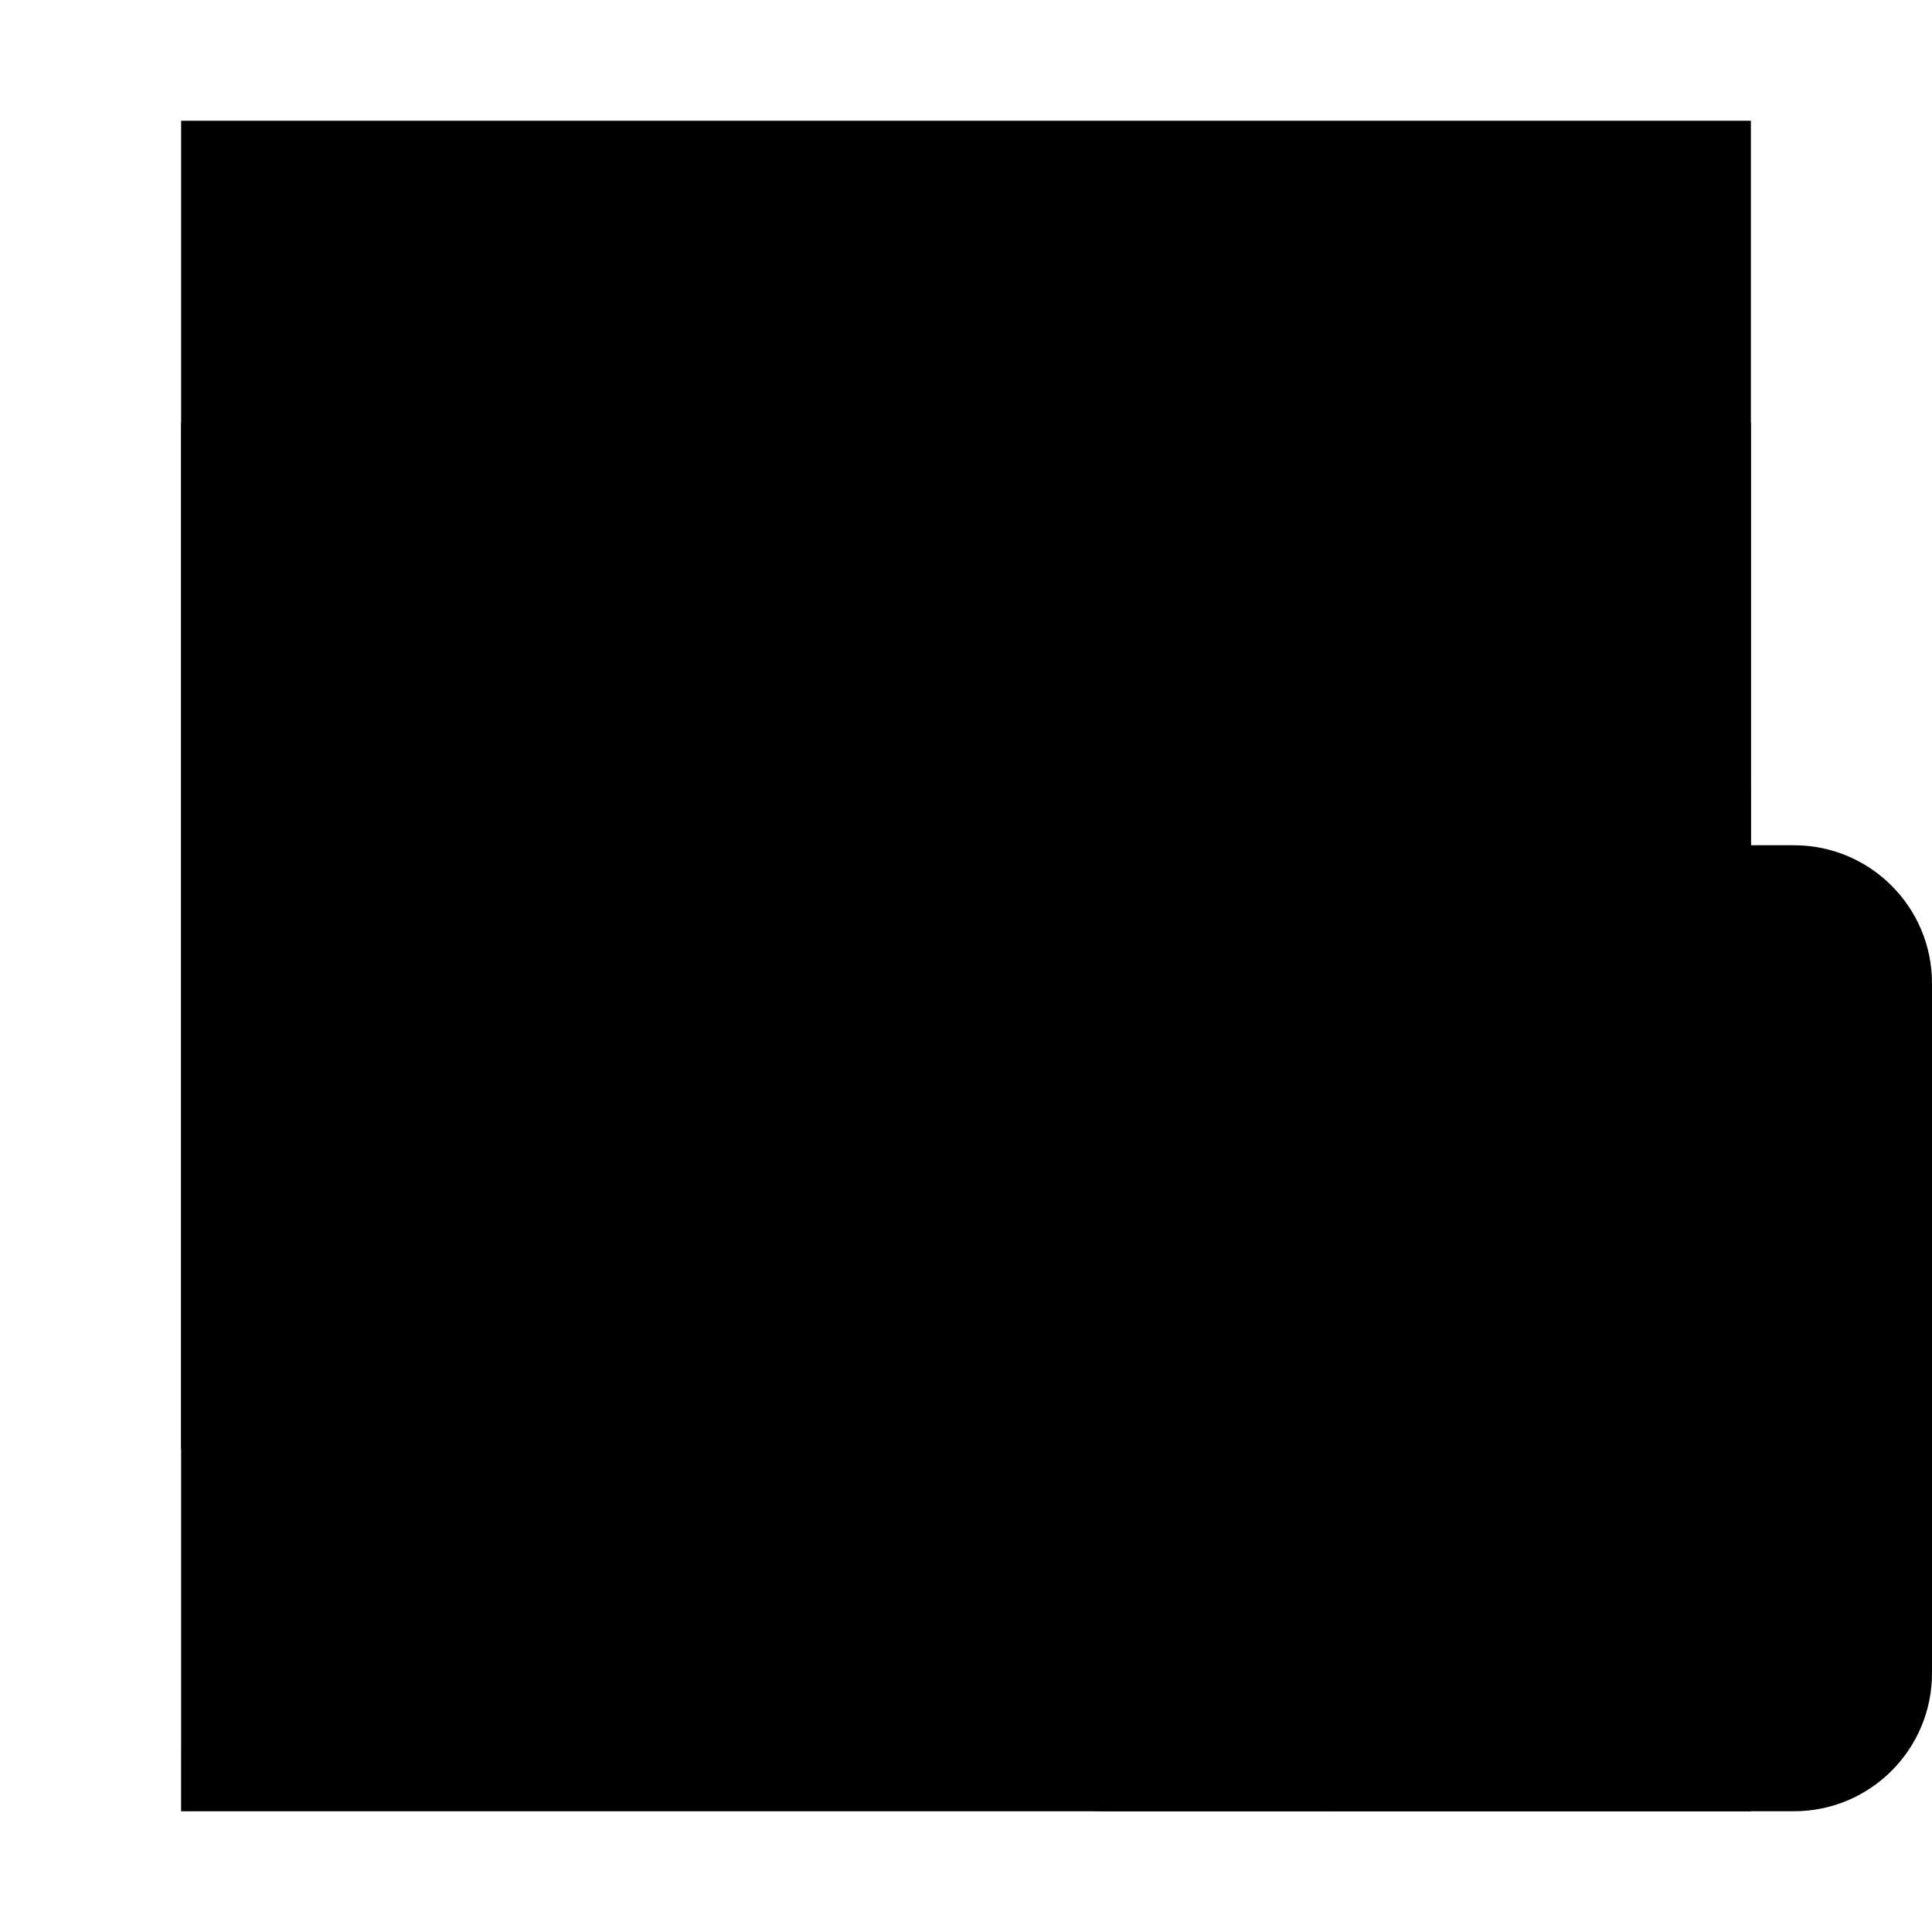
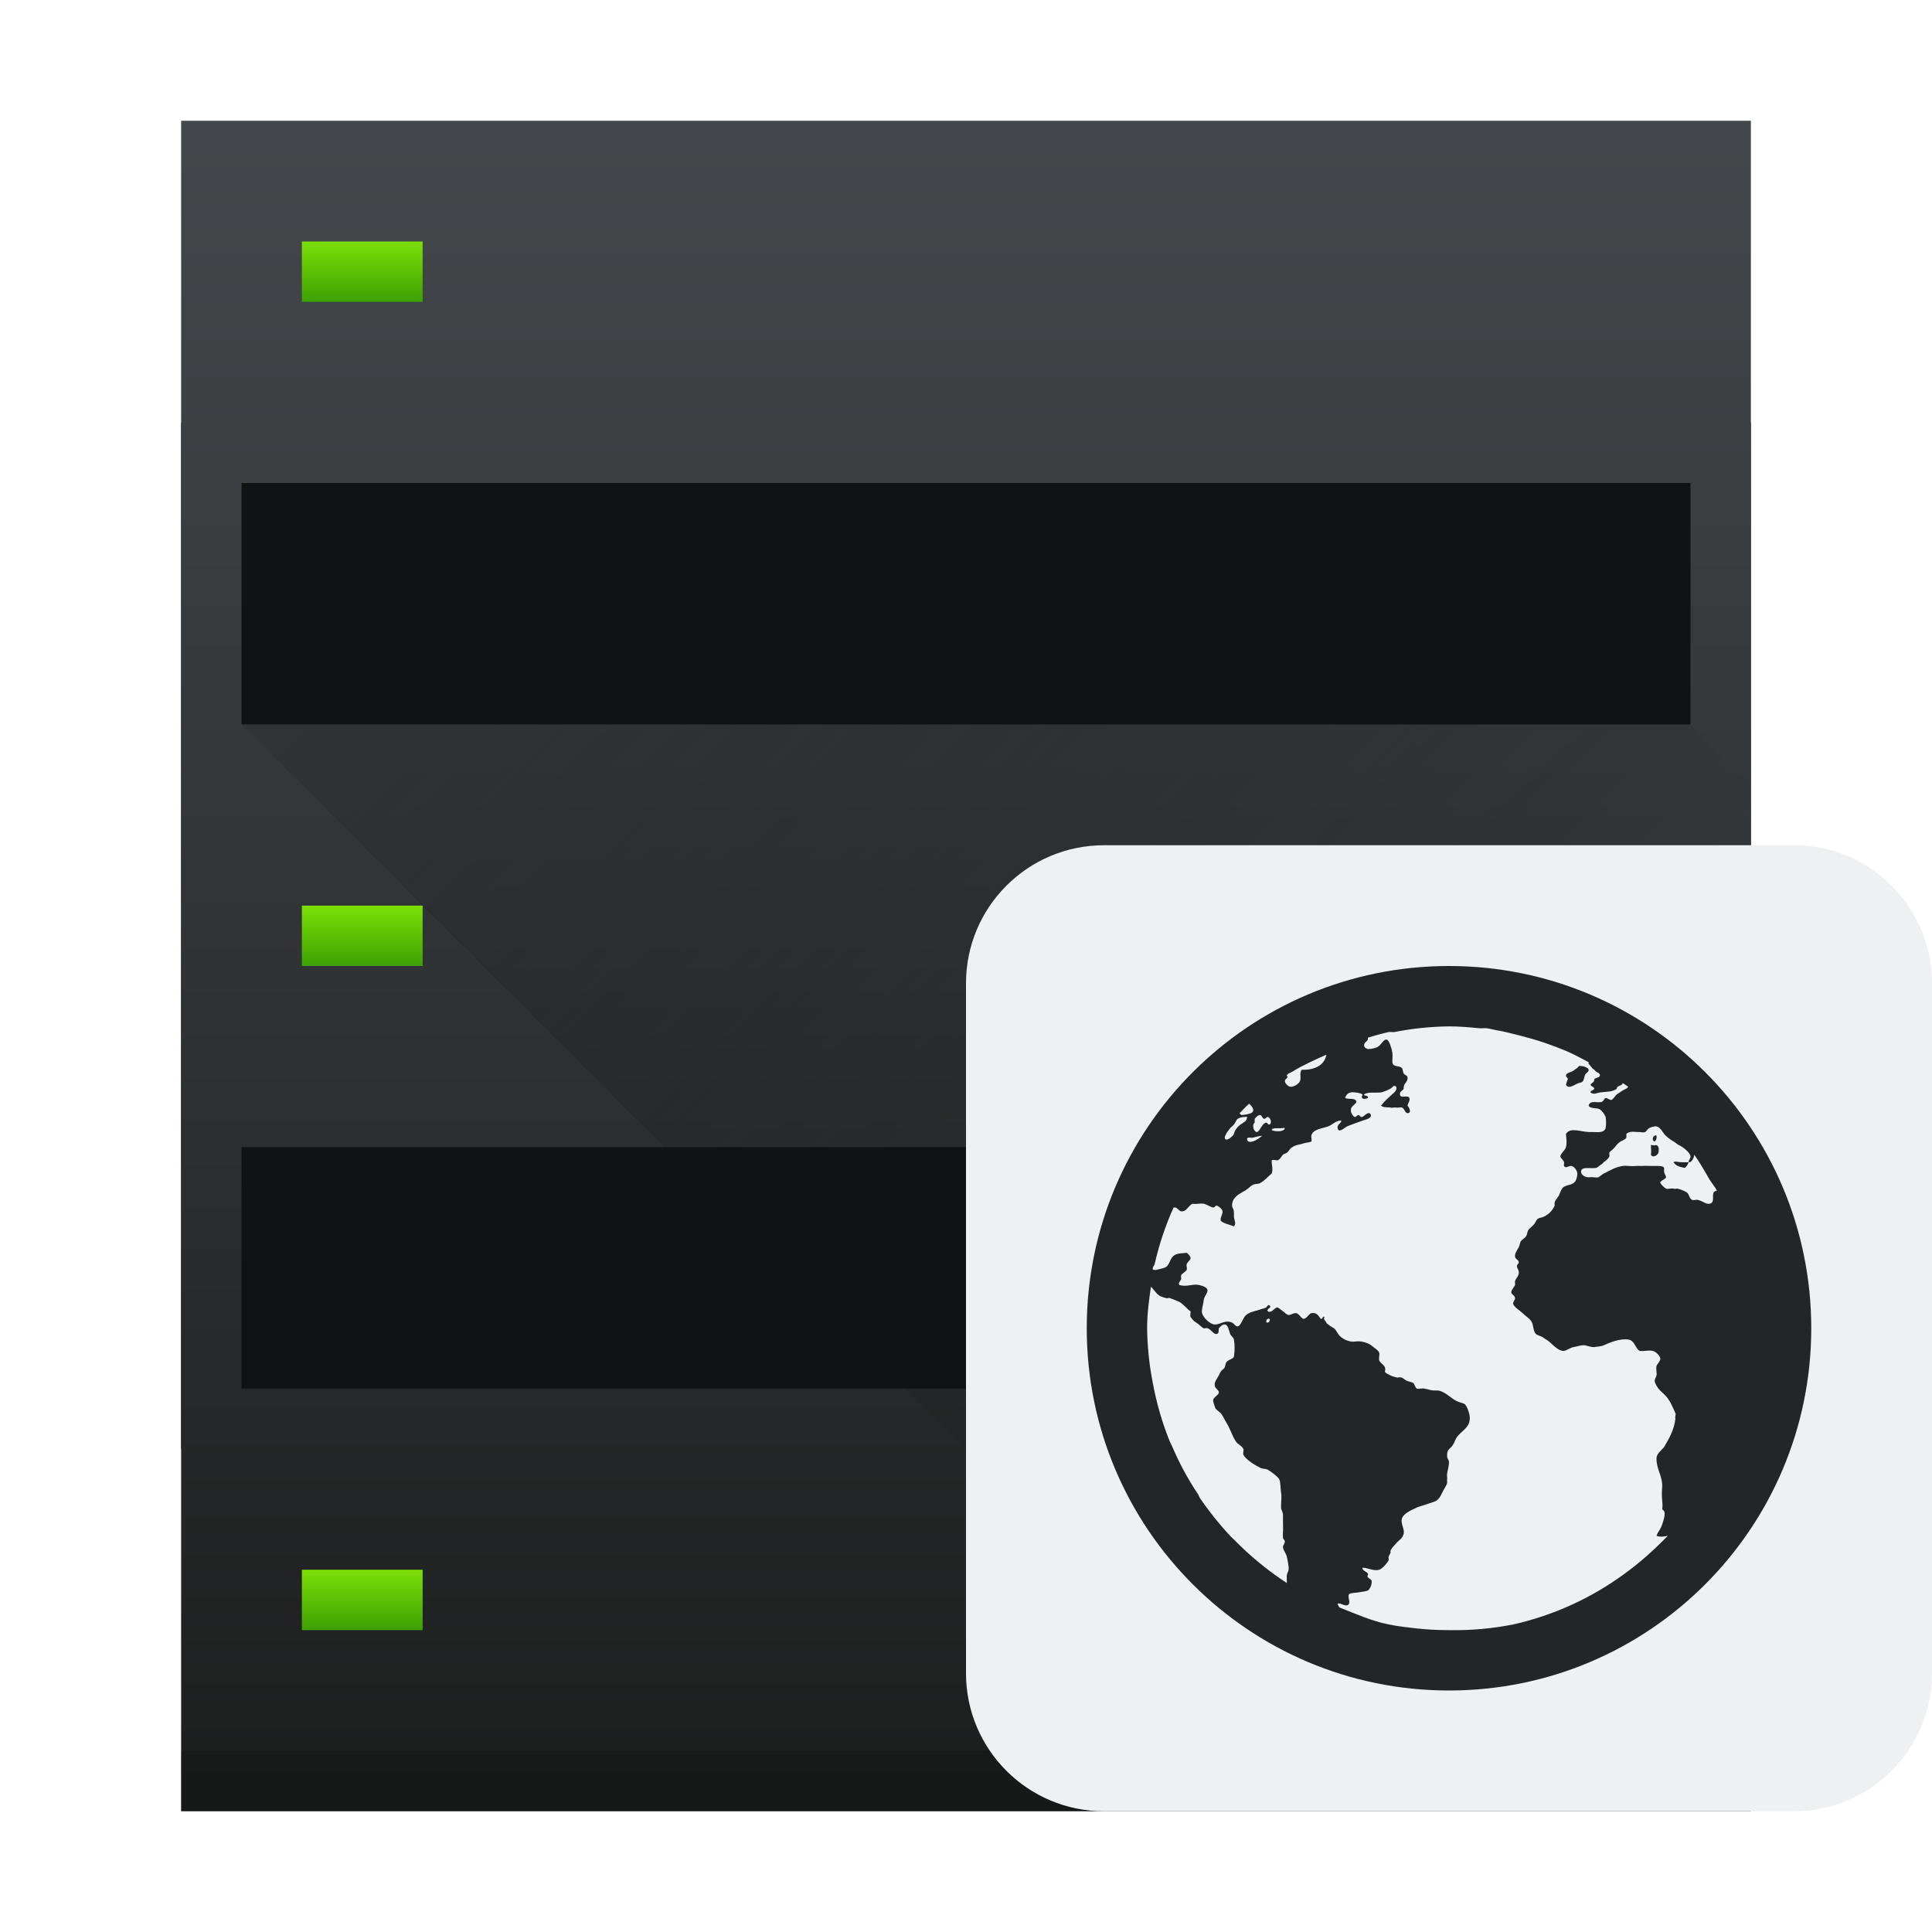
<svg xmlns="http://www.w3.org/2000/svg" xmlns:xlink="http://www.w3.org/1999/xlink" height="32" width="32">
  <linearGradient id="b" gradientTransform="matrix(.7 0 0 .7 -.7 -1.1)" gradientUnits="userSpaceOnUse" x2="0" y1="44" y2="4">
    <stop offset="0" stop-color="#1d1e1e" />
    <stop offset="1" stop-color="#44484c" />
  </linearGradient>
  <linearGradient id="c" x1="6" x2="6" xlink:href="#a" y1="5" y2="4" />
  <linearGradient id="a" gradientUnits="userSpaceOnUse" x2="0" y1="507.8" y2="506.8">
    <stop offset="0" stop-color="#3da103" />
    <stop offset="1" stop-color="#7ddf07" />
  </linearGradient>
  <linearGradient id="d" x1="6" x2="6" xlink:href="#a" y1="16" y2="15" />
  <linearGradient id="e" x1="6" x2="6" xlink:href="#a" y1="27" y2="26" />
  <linearGradient id="f" gradientUnits="userSpaceOnUse" x1="5" x2="18" y1="12" y2="25">
    <stop offset="0" stop-color="#292c2f" />
    <stop offset="1" stop-opacity="0" />
  </linearGradient>
-   <path d="M3 7h26v17H3z" style="" />
-   <path d="M3 2v28h26V2zm1 6h24v4H4zm0 11h24v4H4z" style="" />
+   <path d="M3 7h26v17H3z" fill="#111213" style="" />
+   <path d="M3 2v28h26V2zm1 6h24v4H4zm0 11h24v4H4z" fill="url(#b)" style="" />
  <g stroke-width=".7" style="">
-     <path d="M5 4h2v1H5z" style="" />
-     <path d="M5 15h2v1H5z" style="" />
-     <path d="M5 26h2v1H5z" style="" />
+     <path d="M5 4h2v1H5z" fill="url(#c)" style="" />
+     <path d="M5 15h2v1H5z" fill="url(#d)" style="" />
+     <path d="M5 26h2v1H5z" fill="url(#e)" style="" />
  </g>
-   <path d="M4 12l7 7h17v4H15l7 7h7V13l-1-1z" fill-rule="evenodd" opacity=".4" style="" />
+   <path d="M4 12l7 7h17v4H15l7 7h7V13l-1-1z" fill="url(#f)" fill-rule="evenodd" opacity=".4" style="" />
  <path d="M3 29h26v1H3z" opacity=".2" style="" />
-   <rect height="16" rx="2.286" width="16" x="16" y="14" />
-   <path d="M24 16a6 6 0 1 0 0 12 6 6 0 0 0 0-12zm0 1c.173 0 .332.014.5.031.04.004.085-.005.125 0 .053.007.104.023.156.032.144.022.267.059.407.093.256.064.51.149.75.25.131.056.249.121.375.188v.031c.028.013.044.067.093.094.018.01.015.022.032.031.028.016.068.034.062.063-.008.04-.066.031-.094.062.004.058-.047.055-.062.094.009.025.058.032.062.062-.005.032-.074.03-.062.063.054.042.105.01.156 0 .112-.014.212-.006.281-.063-.009-.053.1-.045.094-.093.029.02.065.04.094.062-.011.01-.02.026-.032.031-.02.01-.043.02-.062.032l-.094.062c-.023.016-.07.094-.093.094-.03 0-.073-.038-.094-.032-.03.01-.029.051-.063.063-.066.024-.196-.036-.218.063.028.057.137.03.187.062a.31.31 0 0 1 .094.125.59.59 0 0 1 0 .188c-.031.08-.127.063-.219.062h-.063c-.154-.01-.305-.08-.375.031.005.085.02.145 0 .219-.013.054-.096.11-.093.156 0 .024.056.06.062.094.004.018-.008.045 0 .063.026.049.08-.01.125 0 .044.01.094.075.094.125a.26.26 0 0 1-.031.125c-.044.066-.125.057-.188.093-.052.03-.062.105-.093.157-.033.056-.076.076-.063.156a.365.365 0 0 1-.188.187c-.027.012-.068.014-.093.032-.02.014-.035.061-.063.093-.035.04-.075.064-.093.094-.015.023-.017.062-.032.094-.022.042-.066.051-.093.093-.013.02-.018.068-.032.094-.032.058-.068.106-.062.157.005.048.06.05.062.093.003.024-.032.036-.031.063.001.038.028.063.031.093.007.074-.048.106-.062.157-.007.024.006.042 0 .062-.012.037-.062.081-.063.125 0 .031.06.05.063.094.002.029-.037.066-.032.094.011.054.115.114.157.156.057.057.131.096.156.156.021.051.024.15.063.188.028.028.088.032.125.062.034.027.056.033.093.063.061.048.153.163.25.156.051-.01.1-.052.157-.063.059-.01.127-.036.187-.03.046.01.108.033.156.03.05-.01.1-.006.157-.03.099-.044.262-.115.406-.095.11.016.11.139.187.188.088.01.149-.017.219 0 .053.013.12.083.125.125.005.043-.057.098-.063.125-.013.058.01.12 0 .156-.008.03-.032.065-.03.094 0 .026.035.09.062.125.033.042.085.08.125.125.073.084.105.17.156.281.013.028-.012.058 0 .094-.022.168-.078.283-.188.469-.051.06-.126.112-.125.187-.003.18.102.295.094.469-.018.234.018.25 0 .375.08.04.023.167 0 .25-.034.099-.074.121-.093.188.053.023.128.013.187 0l-.094.093a5.203 5.203 0 0 1-.75.625 4.94 4.94 0 0 1-1.718.75A4.985 4.985 0 0 1 24 27c-.19 0-.378-.01-.563-.031-.146-.017-.294-.034-.437-.063-.283-.058-.549-.177-.813-.281-.009-.017-.033-.042-.03-.063.051-.022.149.074.187 0 .019-.035-.025-.12 0-.156.018-.024.119-.024.156-.031.053-.01.126-.017.156-.031.033-.021.069-.095.063-.157-.003-.029-.04-.036-.063-.062-.019-.022.013-.042 0-.063-.024-.035-.084-.042-.093-.093.071-.014.177.06.28.031.05-.014.134-.11.157-.156.007-.014-.008-.045 0-.063.009-.018.028-.052.031-.062.007-.027-.006-.014 0-.032.018-.05.064-.088.094-.125.023-.028.073-.064.094-.093.024-.031.015-.035.031-.063.015-.09-.053-.17-.031-.25.024-.09.163-.146.25-.187.03-.014.069-.023.093-.032.06-.02.132-.042.188-.062.094-.034.11-.102.156-.188.022-.04.059-.095.063-.125.004-.026-.005-.031 0-.062.005-.029-.008-.06 0-.094.01-.043.031-.14.031-.187 0-.04-.03-.058-.031-.094-.007-.13.046-.117.093-.188.024-.035.046-.1.063-.125.081-.12.229-.161.219-.343-.004-.06-.05-.2-.094-.219-.025-.011-.057-.018-.094-.031-.118-.044-.22-.178-.343-.188h-.063c-.048 0-.102-.024-.156-.031-.034-.01-.105.01-.125 0-.031-.015-.038-.077-.063-.094-.02-.014-.063-.02-.093-.031-.05-.018-.069-.059-.125-.063-.018 0-.043.01-.063 0-.031-.01-.065-.013-.094-.03-.036-.023-.079-.032-.093-.063.033-.108-.072-.125-.094-.188-.01-.029.01-.099 0-.125-.013-.037-.053-.062-.094-.093a.374.374 0 0 0-.219-.094c-.046-.01-.101.01-.156 0a.356.356 0 0 1-.188-.094c-.042-.049-.056-.102-.093-.125-.035-.022-.07-.04-.094-.063-.011-.01-.021-.008-.031-.03-.018-.038-.054-.05-.032-.095-.04-.02-.019.039-.062.032-.039-.055-.068-.11-.156-.094-.04.01-.078.093-.125.094-.04 0-.074-.086-.125-.094-.04-.01-.098.036-.125.031-.043-.01-.055-.036-.094-.062-.029-.02-.078-.064-.094-.063-.05 0-.087.1-.156.063-.034-.043.071-.054.031-.094-.03-.029-.038.017-.062.031-.028.018-.063.02-.094.032-.069.026-.134.033-.188.062a.185.185 0 0 0-.093.094c-.023.042-.059.123-.094.125-.042 0-.056-.046-.094-.063-.115-.05-.186.03-.281.032-.088 0-.223-.136-.219-.22.003-.05.026-.124.032-.187.004-.05.061-.11.062-.156.001-.062-.116-.087-.156-.094-.094-.017-.206.042-.313 0-.02-.034.02-.06.032-.093.006-.018-.007-.042 0-.063.011-.032.078-.06.093-.094.011-.026-.01-.06 0-.093.013-.036.06-.068.063-.094.004-.034-.036-.072-.063-.094-.083.01-.14.007-.187.031-.108.05-.079.185-.188.219a.914.914 0 0 1-.125.031c-.018.01-.042-.002-.062 0 .002-.01-.002-.02 0-.031.004-.023.026-.04.031-.063a4.91 4.91 0 0 1 .313-.937h.03c.039.01.062.06.095.063.091.01.111-.085.187-.125.078.01.117-.01.188 0 .048.01.118.058.156.062.032 0 .032-.035.062-.031.03.01.089.057.094.093.005.045-.044.107-.031.157.047.048.152.065.218.093.044-.037.007-.104 0-.156 0-.023.003-.072 0-.093-.004-.036-.03-.063-.03-.094 0-.143.122-.194.218-.25.041-.024.089-.076.125-.094.051-.025.083-.007.125-.031.076-.043.129-.108.188-.157.027-.065-.003-.154 0-.218.027-.017.064 0 .093 0 .046-.01.068-.068.094-.094.015-.015.044-.016.063-.031.045-.036.053-.078.093-.094a.26.26 0 0 1 .063-.031c.03-.01.077-.014.125-.032.03-.01.113-.018.125-.03.015-.016-.004-.072 0-.095.024-.112.18-.118.281-.156.07-.026.14-.107.219-.093-.015.054-.076.06-.063.125.017.09.125-.019.157-.032.06-.026.17-.063.25-.093.07-.025.19-.045.125-.125-.055-.01-.078.042-.125.062-.033.01-.035-.028-.063-.031-.027 0-.035.036-.063.031-.027-.01-.058-.06-.062-.094-.011-.084.06-.094.094-.156-.023-.076-.124-.033-.188-.063a.113.113 0 0 1 .094-.093c.043-.01.162.008.188.031.015.013-.023.042 0 .063.026.023.06.01.093 0 .012-.057-.072-.026-.062-.063.068-.044.198-.02.281-.031a.68.68 0 0 0 .156-.063c.04-.023.052-.069.094-.031.012.041-.008.072-.031.094-.077.068-.159.14-.219.218.037.036.094.025.156.032.024.01.069-.005.094 0 .03.01.07-.01.094 0 .042.01.052.093.093.093.068 0 .04-.08 0-.125.012-.047.049-.091.032-.125-.031-.062-.15.019-.157-.062-.003-.05.045-.056.063-.094-.008-.096.072-.1.063-.187-.005-.036-.038-.029-.063-.063-.013-.018-.016-.08-.031-.093-.052-.044-.15-.01-.157-.094-.002-.05.007-.103 0-.157-.006-.05-.05-.208-.093-.218-.056-.012-.09.093-.157.125a.376.376 0 0 1-.156.031c-.024-.01-.06-.015-.062-.063-.004-.042.047-.06.062-.093.004-.008-.002-.02 0-.032.073-.02.145-.045.219-.062.042-.01.083-.023.125-.031.03-.006.064.005.094 0A5.008 5.008 0 0 1 24 17zm-2.031.469c-.032.182-.203.255-.407.25-.045.044-.006.126-.03.187-.022.051-.106.098-.157.094-.037 0-.094-.059-.094-.094 0-.043.069-.044.032-.093.001-.01.02-.022.03-.032.021-.012.043-.019.063-.031.181-.112.367-.193.563-.281zm4.187.187c-.018.01-.015.022-.031.032-.038.023-.065.051-.094.062-.04.015-.087.025-.093.063-.005.03.032.033.03.062-.014.037-.022.049-.03.094.05.083.155-.019.218-.032.028-.01.048-.007.063-.03.017-.028.018-.056.031-.095.014-.042.068-.056.063-.093-.004-.037-.095-.068-.157-.063zm-5.468.625c.047.038.114.12.03.157a.516.516 0 0 1-.155.03c-.01 0-.023-.023-.032-.03.052-.05.103-.109.157-.157zm.187.188c.024 0 .034.06.063.062.027 0 .046-.035.062-.031.042.011.071.094.031.125-.033.01-.038-.035-.062-.031-.068.012-.106.16-.157.156-.048-.01-.08-.121-.03-.156 0-.03-.003-.032 0-.063.014-.018.053-.065.093-.062zm-.25.031c.014 0 .026-.01.031 0-.007.053-.021.069-.062.094-.071.043-.133.096-.157.187-.006.027-.09.1-.125.094-.078-.017.045-.165.063-.188.02-.025.04-.033.063-.062.022-.028.04-.078.062-.094a.246.246 0 0 1 .125-.031zm6.781.156c.08-.01.12.078.157.125.03.04.107.098.156.125.028.015.062.049.093.063.065.029.185.123.188.187.001.032-.036.064-.031.094.049.01.092-.076.093-.125.092.13.171.268.25.406.038.066.09.12.125.188-.044.013-.055.02-.062.062-.01.056.021.147-.063.157-.052.01-.114-.046-.187-.063-.03-.01-.07.01-.094 0-.055-.018-.046-.092-.093-.125a.501.501 0 0 0-.157-.063c-.027 0-.034.01-.062 0-.034-.01-.097.014-.125 0a.321.321 0 0 1-.094-.093c-.011-.037.092-.063.094-.094.002-.024-.027-.057-.032-.094-.003-.022.005-.047 0-.062-.007-.026-.052-.03-.093-.032h-.094c-.044 0-.133-.004-.188 0-.033 0-.062-.003-.093 0-.087.01-.151-.01-.219 0a.628.628 0 0 0-.188.063l-.062.031a.411.411 0 0 1-.063.032c-.027.013-.066.054-.093.062-.04.01-.086-.01-.157 0-.05 0-.123-.033-.125-.094 0-.093.163-.045.25-.062.033-.01.054-.039.094-.063.02-.01.014-.019.032-.031.03-.021.088-.07.093-.094.004-.022-.003-.045 0-.062.004-.021.036-.035.063-.063.042-.042.073-.098.125-.125.035-.018.077-.033.093-.062.004-.032 0-.033 0-.063A.13.13 0 0 1 27 18.75c.054-.012.093.003.156 0 .027 0 .065.013.094 0 .024-.016.038-.05.063-.063a.247.247 0 0 1 .093-.03zm.563.594h-.125c-.044 0-.1-.023-.125 0 .037.06.104.079.187.094a.193.193 0 0 0 .063-.094zm-6.844-.563h.094c.025 0 .052-.01.062 0-.016.066-.167.056-.218.032.002-.025.03-.028.062-.032zm-.219.125c-.043.032-.087.073-.156.094-.038.012-.087.011-.094-.031-.008-.052.06-.026.094-.031.044-.01.105-.03.156-.032zm6.5 0c-.033.011-.049.084 0 .094.023-.014.038-.05.032-.093-.013-.014-.022-.01-.032 0zm-.062.157c0 .056.01.107 0 .156.032.062.109.01.125-.031.019-.104-.015-.138-.063-.125-.016.01-.045-.013-.062 0zm-8.282 2.343c.057.051.09.123.157.157a.47.47 0 0 0 .093.031c.027.01.038-.008.063 0 .053.018.114.043.156.063.064.028.133.124.188.156.002.032-.01.07 0 .093.026.035.051.07.093.094.051.028.078.072.125.094.017.01.037-.01.063 0 .066.02.1.11.156.094.037-.011.026-.058.032-.094.025-.027.054-.063.093-.063.062 0 .071.096.094.157.013.034.054.057.063.093a.943.943 0 0 1 0 .282c-.017.046-.088.043-.125.093-.018.024-.018.077-.032.094-.024.03-.044.035-.062.063a.45.45 0 0 0-.032.062c-.03.064-.087.11-.062.188.01.03.063.056.063.093 0 .044-.087.077-.094.125-.005.035.02.079.031.125.008.035.073.071.094.094.035.04.062.107.093.157.063.097.095.217.157.312.033.049.103.073.125.125.01.026-.01.07 0 .094.036.08.2.179.281.218.038.02.09.012.125.032.053.03.16.11.188.156.023.042.019.152.03.219.016.088-.003.155 0 .25.004.052.032.073.032.125v.093c-.001.062.005.125 0 .188a.592.592 0 0 0 0 .094c.003.03.03.034.031.062.002.03-.034.071-.031.094.007.063.05.098.063.156.01.046.037.164.03.219-.003.029-.026.06-.03.094-.003.026.003.038 0 .062-.003.023.005.044 0 .063-.032-.02-.063-.042-.094-.063a5.203 5.203 0 0 1-.75-.625l-.094-.093a5.2 5.2 0 0 1-.5-.625c-.014-.02-.018-.043-.031-.063a4.824 4.824 0 0 1-.438-.813c-.009-.02-.022-.04-.031-.062a5.018 5.018 0 0 1-.281-.969A5.008 5.008 0 0 1 19 22c0-.238.03-.459.063-.688zm1.938.532c.048-.022.039.055 0 .062-.037.01-.036-.044 0-.062z" style="" />
+   <rect fill="#eff0f1" height="16" rx="2.286" width="16" x="16" y="14" />
+   <path d="M24 16a6 6 0 1 0 0 12 6 6 0 0 0 0-12zm0 1c.173 0 .332.014.5.031.04.004.085-.005.125 0 .053.007.104.023.156.032.144.022.267.059.407.093.256.064.51.149.75.25.131.056.249.121.375.188v.031c.028.013.044.067.093.094.018.01.015.022.032.031.028.016.068.034.062.063-.008.04-.066.031-.094.062.004.058-.047.055-.062.094.009.025.058.032.062.062-.005.032-.074.03-.062.063.054.042.105.01.156 0 .112-.014.212-.006.281-.063-.009-.053.1-.045.094-.093.029.02.065.04.094.062-.011.01-.02.026-.032.031-.02.01-.043.02-.062.032l-.094.062c-.023.016-.07.094-.093.094-.03 0-.073-.038-.094-.032-.03.01-.029.051-.063.063-.066.024-.196-.036-.218.063.028.057.137.03.187.062a.31.31 0 0 1 .094.125.59.59 0 0 1 0 .188c-.031.08-.127.063-.219.062h-.063c-.154-.01-.305-.08-.375.031.005.085.02.145 0 .219-.013.054-.096.11-.093.156 0 .024.056.06.062.094.004.018-.008.045 0 .063.026.049.08-.01.125 0 .044.01.094.075.094.125a.26.26 0 0 1-.031.125c-.044.066-.125.057-.188.093-.052.03-.062.105-.093.157-.033.056-.076.076-.063.156a.365.365 0 0 1-.188.187c-.027.012-.068.014-.093.032-.02.014-.035.061-.063.093-.035.04-.075.064-.093.094-.015.023-.017.062-.032.094-.022.042-.066.051-.093.093-.013.02-.018.068-.032.094-.032.058-.068.106-.062.157.005.048.06.05.062.093.003.024-.032.036-.031.063.001.038.028.063.031.093.007.074-.048.106-.062.157-.007.024.006.042 0 .062-.012.037-.062.081-.063.125 0 .031.06.05.063.094.002.029-.037.066-.032.094.011.054.115.114.157.156.057.057.131.096.156.156.021.051.024.15.063.188.028.028.088.032.125.062.034.027.056.033.093.063.061.048.153.163.25.156.051-.01.1-.052.157-.063.059-.01.127-.036.187-.03.046.01.108.033.156.03.05-.01.1-.006.157-.03.099-.044.262-.115.406-.095.11.016.11.139.187.188.088.01.149-.017.219 0 .053.013.12.083.125.125.005.043-.057.098-.063.125-.013.058.01.12 0 .156-.008.03-.032.065-.03.094 0 .026.035.09.062.125.033.042.085.08.125.125.073.084.105.17.156.281.013.028-.012.058 0 .094-.022.168-.078.283-.188.469-.051.06-.126.112-.125.187-.003.18.102.295.094.469-.018.234.018.25 0 .375.08.04.023.167 0 .25-.034.099-.074.121-.093.188.053.023.128.013.187 0l-.094.093a5.203 5.203 0 0 1-.75.625 4.94 4.94 0 0 1-1.718.75A4.985 4.985 0 0 1 24 27c-.19 0-.378-.01-.563-.031-.146-.017-.294-.034-.437-.063-.283-.058-.549-.177-.813-.281-.009-.017-.033-.042-.03-.063.051-.022.149.074.187 0 .019-.035-.025-.12 0-.156.018-.024.119-.024.156-.031.053-.01.126-.017.156-.031.033-.021.069-.095.063-.157-.003-.029-.04-.036-.063-.062-.019-.022.013-.042 0-.063-.024-.035-.084-.042-.093-.093.071-.014.177.06.28.031.05-.014.134-.11.157-.156.007-.014-.008-.045 0-.063.009-.018.028-.052.031-.062.007-.027-.006-.014 0-.032.018-.05.064-.088.094-.125.023-.028.073-.064.094-.093.024-.031.015-.035.031-.063.015-.09-.053-.17-.031-.25.024-.09.163-.146.25-.187.03-.014.069-.023.093-.032.06-.02.132-.042.188-.062.094-.034.11-.102.156-.188.022-.04.059-.095.063-.125.004-.026-.005-.031 0-.062.005-.029-.008-.06 0-.094.01-.043.031-.14.031-.187 0-.04-.03-.058-.031-.094-.007-.13.046-.117.093-.188.024-.035.046-.1.063-.125.081-.12.229-.161.219-.343-.004-.06-.05-.2-.094-.219-.025-.011-.057-.018-.094-.031-.118-.044-.22-.178-.343-.188h-.063c-.048 0-.102-.024-.156-.031-.034-.01-.105.01-.125 0-.031-.015-.038-.077-.063-.094-.02-.014-.063-.02-.093-.031-.05-.018-.069-.059-.125-.063-.018 0-.043.01-.063 0-.031-.01-.065-.013-.094-.03-.036-.023-.079-.032-.093-.063.033-.108-.072-.125-.094-.188-.01-.029.01-.099 0-.125-.013-.037-.053-.062-.094-.093a.374.374 0 0 0-.219-.094c-.046-.01-.101.01-.156 0a.356.356 0 0 1-.188-.094c-.042-.049-.056-.102-.093-.125-.035-.022-.07-.04-.094-.063-.011-.01-.021-.008-.031-.03-.018-.038-.054-.05-.032-.095-.04-.02-.019.039-.062.032-.039-.055-.068-.11-.156-.094-.04.01-.078.093-.125.094-.04 0-.074-.086-.125-.094-.04-.01-.098.036-.125.031-.043-.01-.055-.036-.094-.062-.029-.02-.078-.064-.094-.063-.05 0-.087.1-.156.063-.034-.043.071-.054.031-.094-.03-.029-.038.017-.062.031-.028.018-.063.02-.094.032-.069.026-.134.033-.188.062a.185.185 0 0 0-.093.094c-.023.042-.059.123-.094.125-.042 0-.056-.046-.094-.063-.115-.05-.186.03-.281.032-.088 0-.223-.136-.219-.22.003-.05.026-.124.032-.187.004-.05.061-.11.062-.156.001-.062-.116-.087-.156-.094-.094-.017-.206.042-.313 0-.02-.034.02-.06.032-.093.006-.018-.007-.042 0-.063.011-.032.078-.06.093-.094.011-.026-.01-.06 0-.093.013-.036.06-.068.063-.094.004-.034-.036-.072-.063-.094-.083.01-.14.007-.187.031-.108.05-.079.185-.188.219a.914.914 0 0 1-.125.031c-.018.01-.042-.002-.062 0 .002-.01-.002-.02 0-.031.004-.023.026-.04.031-.063a4.91 4.91 0 0 1 .313-.937h.03c.039.01.062.06.095.063.091.01.111-.085.187-.125.078.01.117-.01.188 0 .048.01.118.058.156.062.032 0 .032-.035.062-.031.03.01.089.057.094.093.005.045-.044.107-.031.157.047.048.152.065.218.093.044-.037.007-.104 0-.156 0-.023.003-.072 0-.093-.004-.036-.03-.063-.03-.094 0-.143.122-.194.218-.25.041-.024.089-.076.125-.094.051-.025.083-.007.125-.031.076-.043.129-.108.188-.157.027-.065-.003-.154 0-.218.027-.017.064 0 .093 0 .046-.01.068-.068.094-.094.015-.015.044-.016.063-.031.045-.036.053-.078.093-.094a.26.26 0 0 1 .063-.031c.03-.01.077-.014.125-.032.03-.01.113-.018.125-.03.015-.016-.004-.072 0-.095.024-.112.18-.118.281-.156.07-.026.14-.107.219-.093-.015.054-.076.06-.063.125.017.09.125-.019.157-.032.06-.026.17-.063.25-.093.07-.025.19-.045.125-.125-.055-.01-.078.042-.125.062-.033.01-.035-.028-.063-.031-.027 0-.035.036-.063.031-.027-.01-.058-.06-.062-.094-.011-.084.06-.094.094-.156-.023-.076-.124-.033-.188-.063a.113.113 0 0 1 .094-.093c.043-.01.162.008.188.031.015.013-.023.042 0 .063.026.023.06.01.093 0 .012-.057-.072-.026-.062-.063.068-.044.198-.02.281-.031a.68.68 0 0 0 .156-.063c.04-.023.052-.069.094-.031.012.041-.008.072-.031.094-.077.068-.159.14-.219.218.037.036.094.025.156.032.024.01.069-.005.094 0 .03.01.07-.01.094 0 .042.01.052.093.093.093.068 0 .04-.08 0-.125.012-.047.049-.091.032-.125-.031-.062-.15.019-.157-.062-.003-.05.045-.056.063-.094-.008-.096.072-.1.063-.187-.005-.036-.038-.029-.063-.063-.013-.018-.016-.08-.031-.093-.052-.044-.15-.01-.157-.094-.002-.05.007-.103 0-.157-.006-.05-.05-.208-.093-.218-.056-.012-.09.093-.157.125a.376.376 0 0 1-.156.031c-.024-.01-.06-.015-.062-.063-.004-.042.047-.06.062-.093.004-.008-.002-.02 0-.032.073-.02.145-.045.219-.062.042-.01.083-.023.125-.031.03-.006.064.005.094 0A5.008 5.008 0 0 1 24 17zm-2.031.469c-.032.182-.203.255-.407.25-.045.044-.006.126-.03.187-.022.051-.106.098-.157.094-.037 0-.094-.059-.094-.094 0-.043.069-.044.032-.093.001-.01.02-.022.03-.032.021-.012.043-.019.063-.031.181-.112.367-.193.563-.281zm4.187.187c-.018.01-.015.022-.031.032-.038.023-.065.051-.094.062-.04.015-.087.025-.093.063-.005.03.032.033.03.062-.014.037-.022.049-.03.094.05.083.155-.019.218-.032.028-.01.048-.007.063-.03.017-.028.018-.056.031-.095.014-.042.068-.056.063-.093-.004-.037-.095-.068-.157-.063zm-5.468.625c.047.038.114.12.03.157a.516.516 0 0 1-.155.03c-.01 0-.023-.023-.032-.03.052-.05.103-.109.157-.157zm.187.188c.024 0 .034.06.063.062.027 0 .046-.035.062-.031.042.011.071.094.031.125-.033.01-.038-.035-.062-.031-.068.012-.106.16-.157.156-.048-.01-.08-.121-.03-.156 0-.03-.003-.032 0-.063.014-.018.053-.065.093-.062zm-.25.031c.014 0 .026-.01.031 0-.007.053-.021.069-.062.094-.071.043-.133.096-.157.187-.006.027-.09.1-.125.094-.078-.017.045-.165.063-.188.02-.025.04-.033.063-.062.022-.028.04-.078.062-.094a.246.246 0 0 1 .125-.031zm6.781.156c.08-.01.12.078.157.125.03.04.107.098.156.125.028.015.062.049.093.063.065.029.185.123.188.187.001.032-.036.064-.031.094.049.01.092-.076.093-.125.092.13.171.268.25.406.038.066.09.12.125.188-.044.013-.055.02-.062.062-.01.056.021.147-.063.157-.052.01-.114-.046-.187-.063-.03-.01-.07.01-.094 0-.055-.018-.046-.092-.093-.125a.501.501 0 0 0-.157-.063c-.027 0-.034.01-.062 0-.034-.01-.097.014-.125 0a.321.321 0 0 1-.094-.093c-.011-.037.092-.063.094-.094.002-.024-.027-.057-.032-.094-.003-.022.005-.047 0-.062-.007-.026-.052-.03-.093-.032h-.094c-.044 0-.133-.004-.188 0-.033 0-.062-.003-.093 0-.087.01-.151-.01-.219 0a.628.628 0 0 0-.188.063l-.062.031a.411.411 0 0 1-.063.032c-.027.013-.066.054-.093.062-.04.01-.086-.01-.157 0-.05 0-.123-.033-.125-.094 0-.093.163-.045.25-.062.033-.01.054-.039.094-.063.02-.01.014-.019.032-.031.03-.021.088-.07.093-.094.004-.022-.003-.045 0-.062.004-.021.036-.035.063-.063.042-.042.073-.098.125-.125.035-.018.077-.033.093-.062.004-.032 0-.033 0-.063A.13.13 0 0 1 27 18.75c.054-.012.093.003.156 0 .027 0 .065.013.094 0 .024-.016.038-.05.063-.063a.247.247 0 0 1 .093-.03zm.563.594h-.125c-.044 0-.1-.023-.125 0 .037.06.104.079.187.094a.193.193 0 0 0 .063-.094zm-6.844-.563h.094c.025 0 .052-.01.062 0-.016.066-.167.056-.218.032.002-.025.03-.028.062-.032zm-.219.125c-.043.032-.087.073-.156.094-.038.012-.087.011-.094-.031-.008-.052.06-.026.094-.031.044-.01.105-.03.156-.032zm6.5 0c-.033.011-.049.084 0 .094.023-.014.038-.05.032-.093-.013-.014-.022-.01-.032 0zm-.062.157c0 .056.01.107 0 .156.032.062.109.01.125-.031.019-.104-.015-.138-.063-.125-.016.01-.045-.013-.062 0zm-8.282 2.343c.057.051.09.123.157.157a.47.47 0 0 0 .093.031c.027.01.038-.008.063 0 .053.018.114.043.156.063.064.028.133.124.188.156.002.032-.01.07 0 .093.026.035.051.07.093.094.051.028.078.072.125.094.017.01.037-.01.063 0 .066.02.1.11.156.094.037-.011.026-.058.032-.094.025-.027.054-.063.093-.063.062 0 .071.096.094.157.013.034.054.057.063.093a.943.943 0 0 1 0 .282c-.017.046-.088.043-.125.093-.018.024-.018.077-.032.094-.024.03-.044.035-.062.063a.45.45 0 0 0-.032.062c-.03.064-.087.11-.062.188.01.03.063.056.063.093 0 .044-.087.077-.094.125-.005.035.02.079.031.125.008.035.073.071.094.094.035.04.062.107.093.157.063.097.095.217.157.312.033.049.103.073.125.125.01.026-.01.07 0 .094.036.08.2.179.281.218.038.02.09.012.125.032.053.03.16.11.188.156.023.042.019.152.03.219.016.088-.003.155 0 .25.004.052.032.073.032.125v.093c-.001.062.005.125 0 .188a.592.592 0 0 0 0 .094c.003.03.03.034.031.062.002.03-.034.071-.031.094.007.063.05.098.063.156.01.046.037.164.03.219-.003.029-.026.06-.03.094-.003.026.003.038 0 .062-.003.023.005.044 0 .063-.032-.02-.063-.042-.094-.063a5.203 5.203 0 0 1-.75-.625l-.094-.093a5.2 5.2 0 0 1-.5-.625c-.014-.02-.018-.043-.031-.063a4.824 4.824 0 0 1-.438-.813c-.009-.02-.022-.04-.031-.062a5.018 5.018 0 0 1-.281-.969A5.008 5.008 0 0 1 19 22c0-.238.03-.459.063-.688zm1.938.532c.048-.022.039.055 0 .062-.037.01-.036-.044 0-.062z" fill="#232629" style="" />
</svg>
